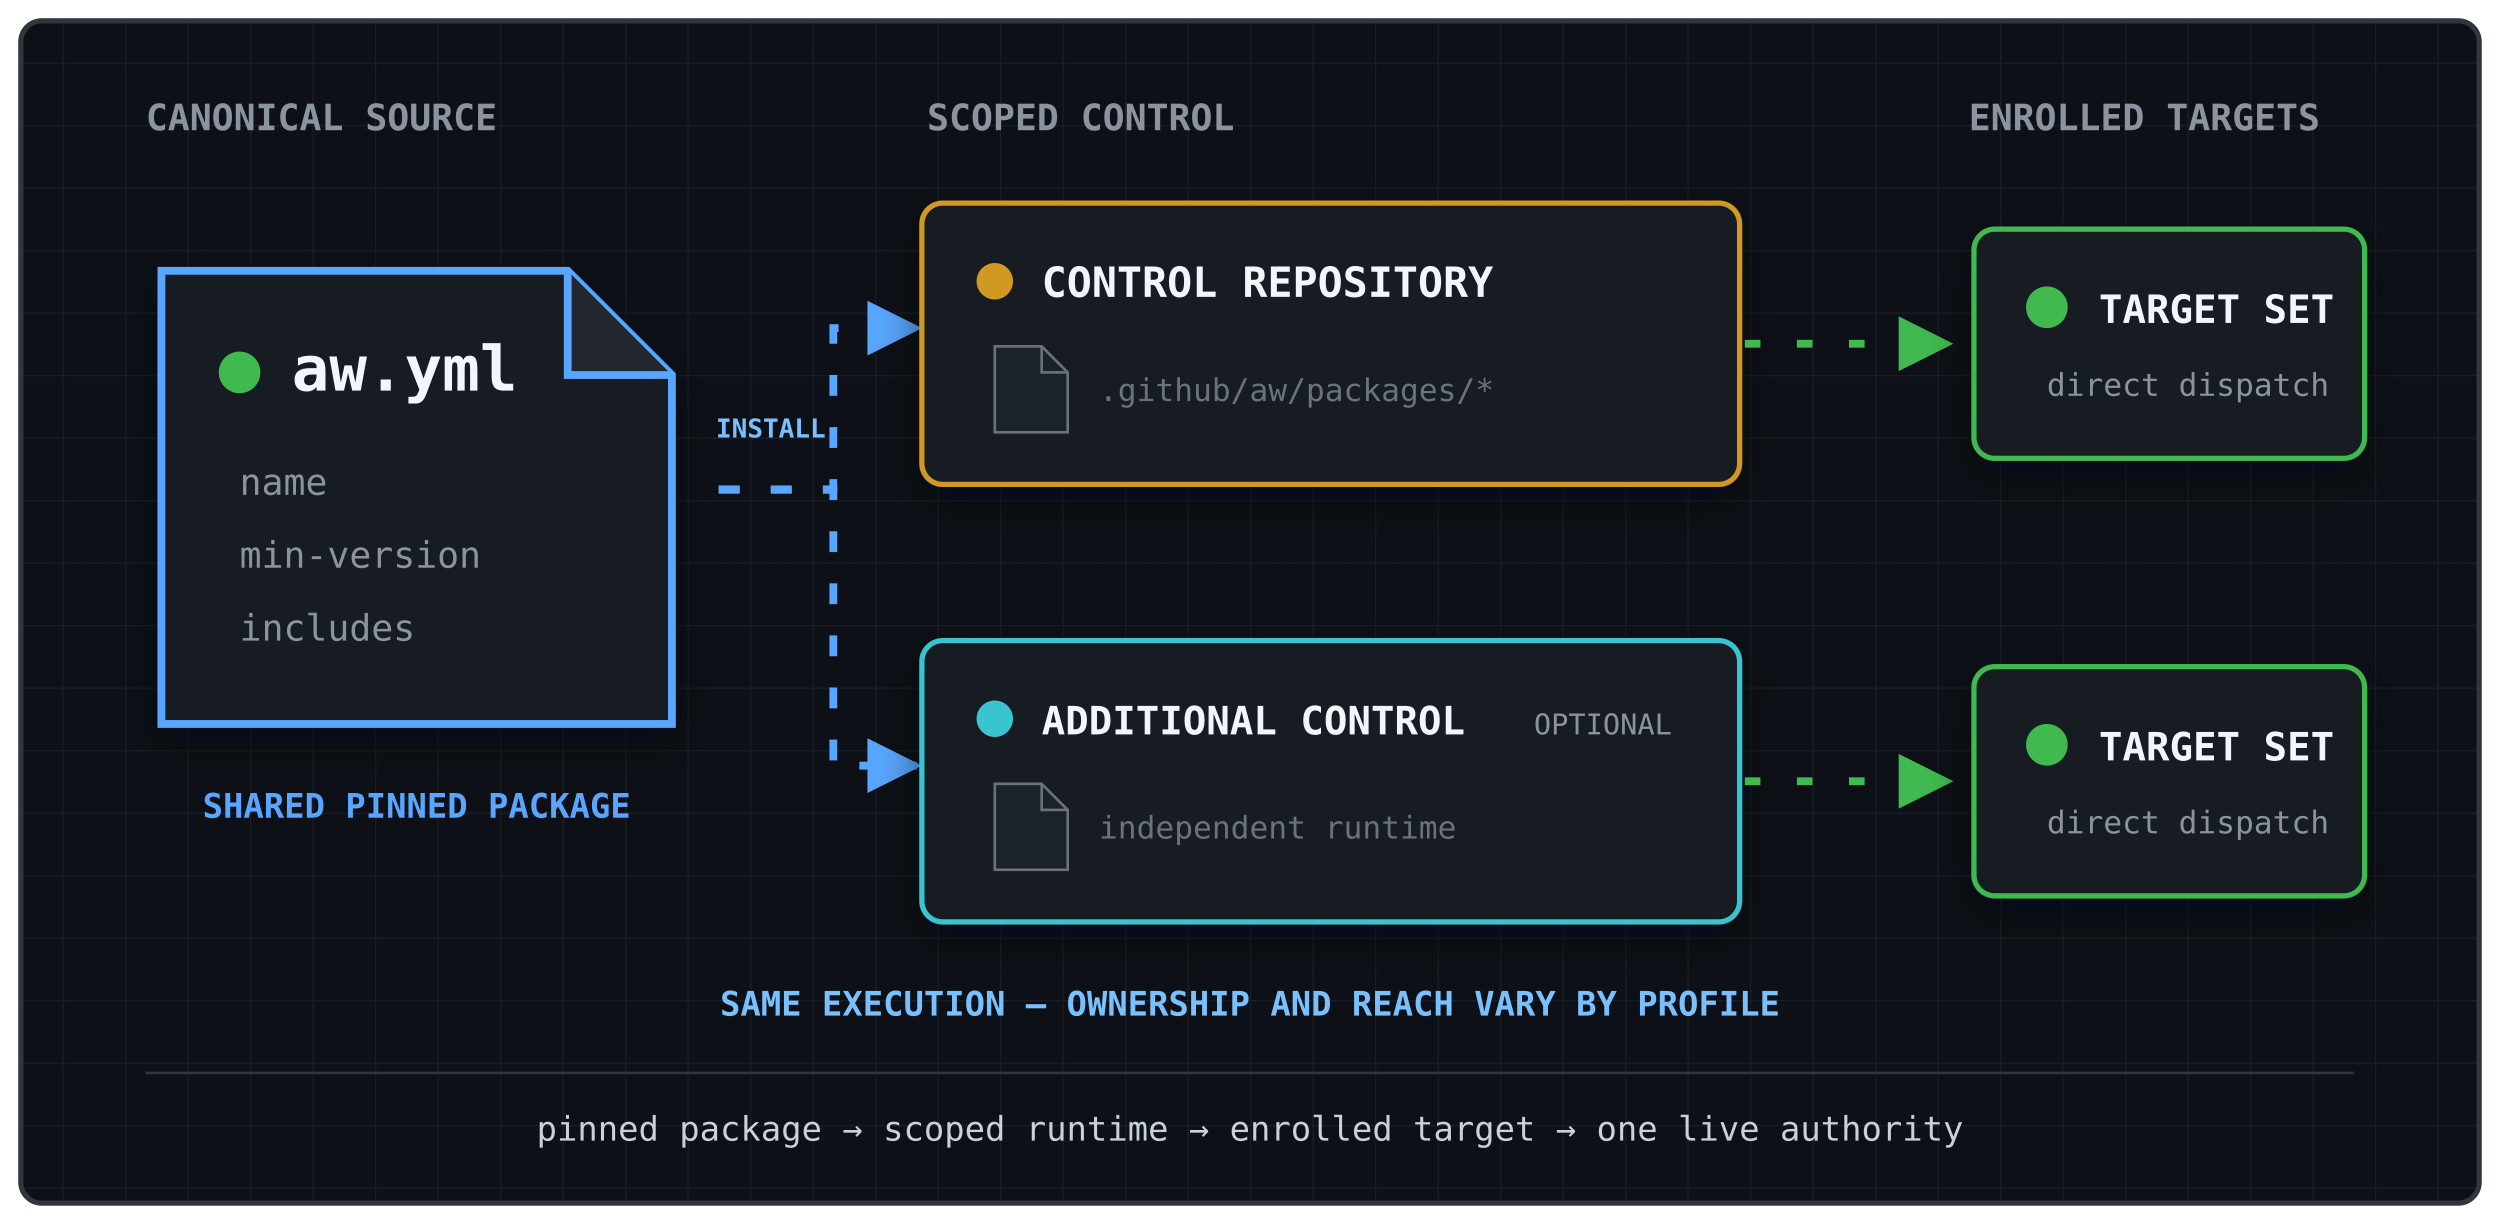
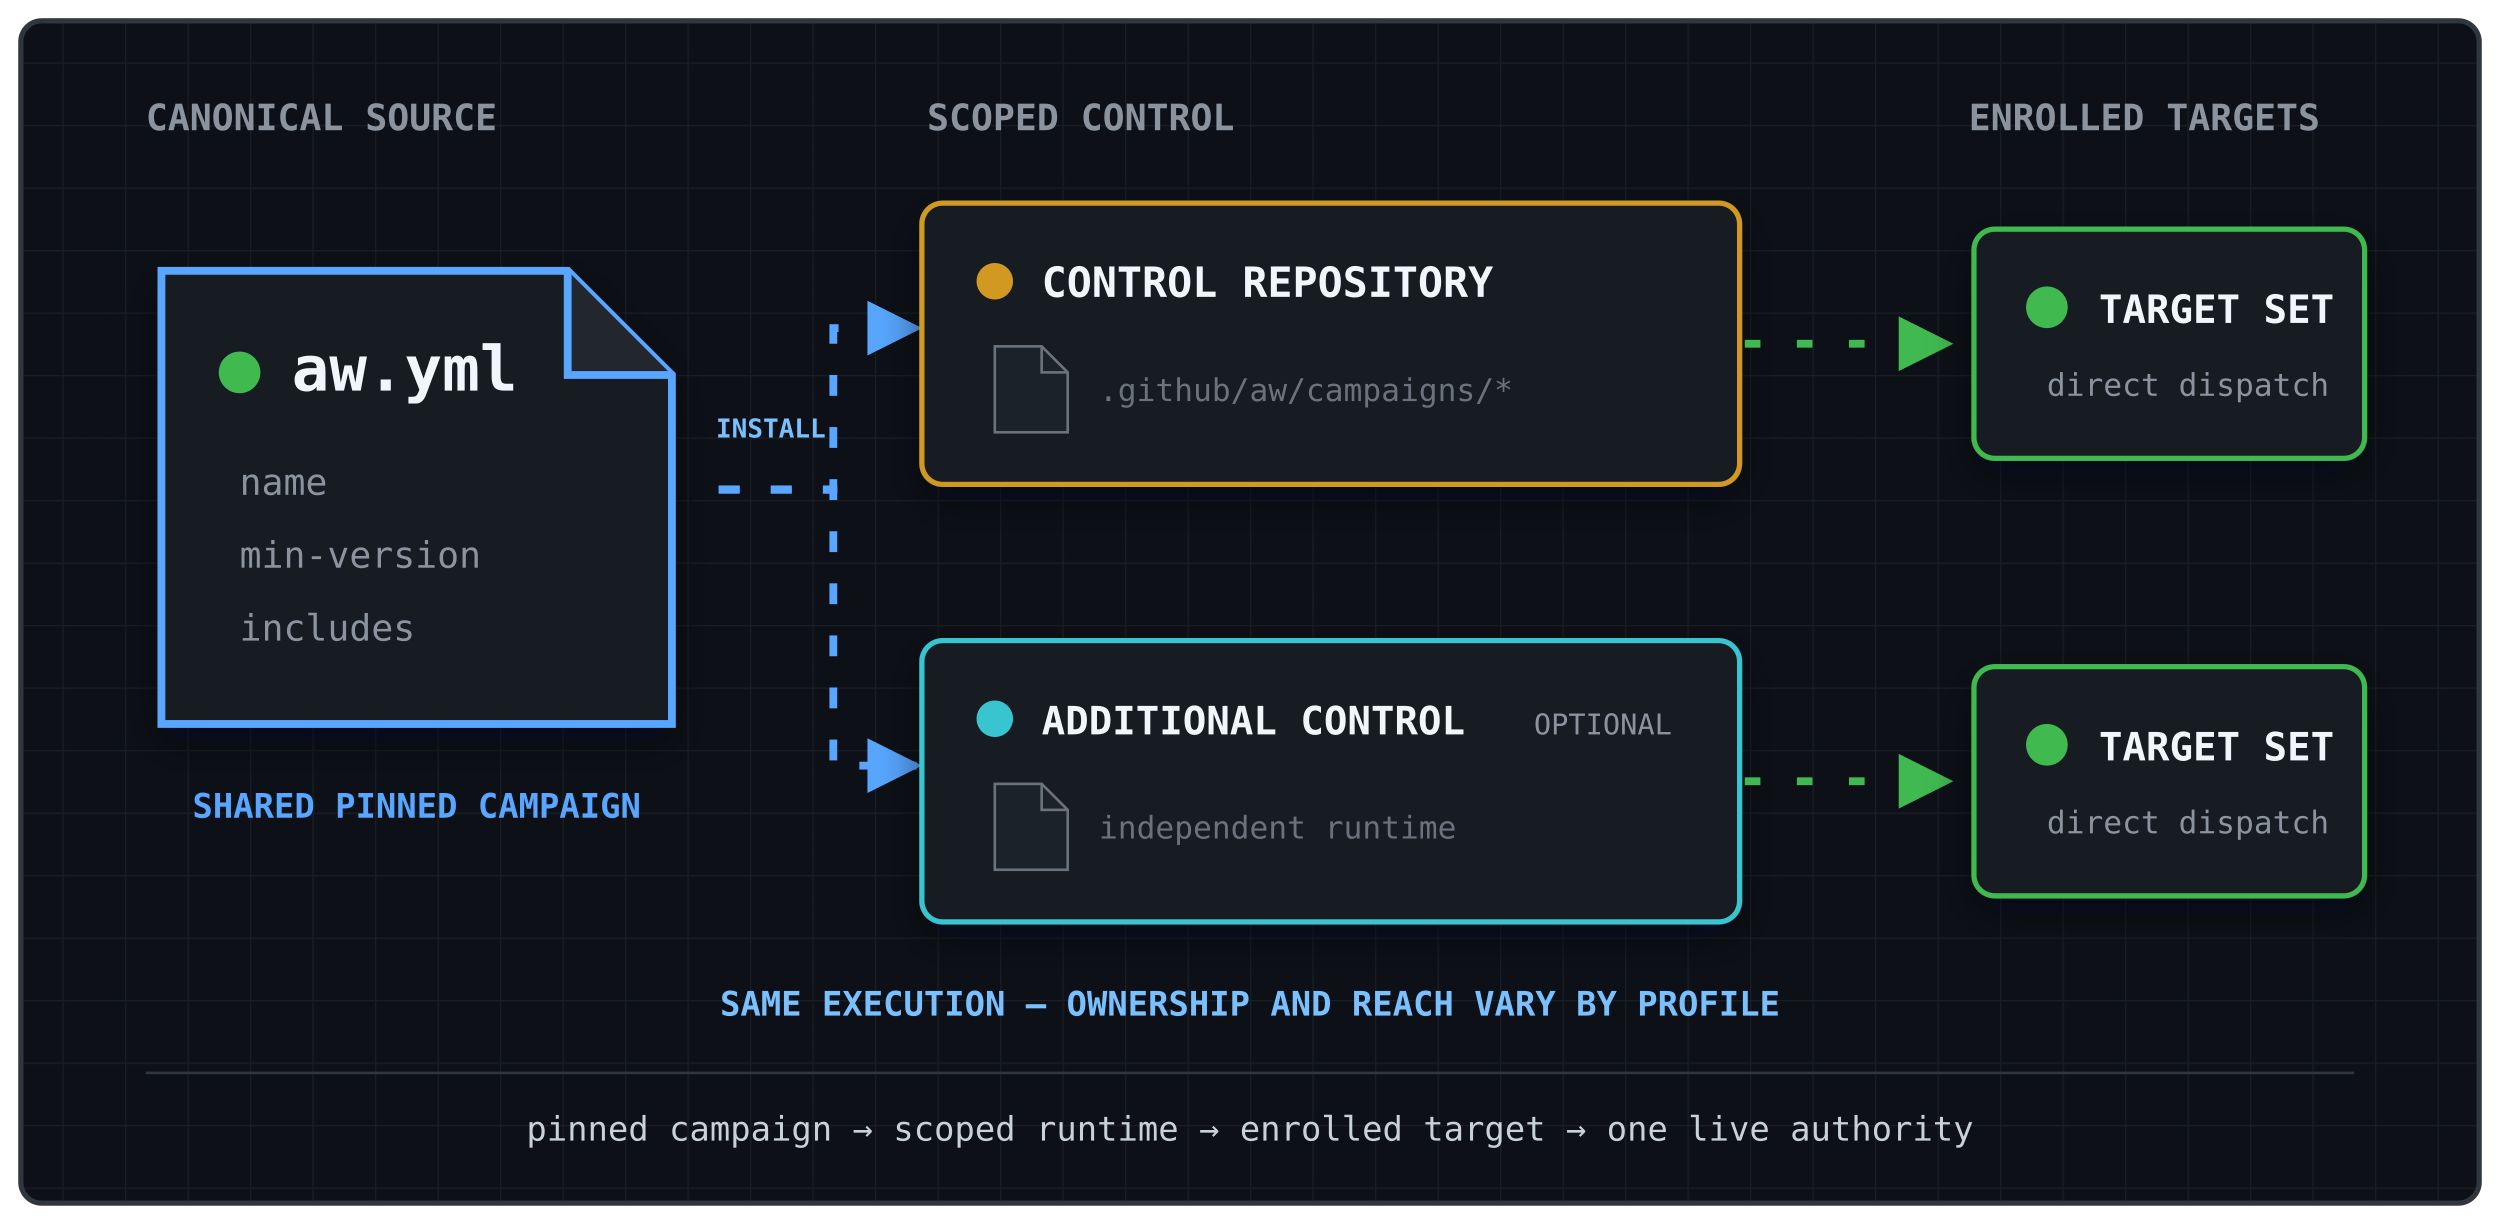
<svg xmlns="http://www.w3.org/2000/svg" viewBox="0 0 960 470" role="img" aria-labelledby="title description">
  <defs>
    <pattern id="grid" width="24" height="24" patternUnits="userSpaceOnUse">
      <path d="M24 0H0V24" fill="none" stroke="#30363d" stroke-width="1" opacity="0.35" />
    </pattern>
    <filter id="shadow" x="-20%" y="-20%" width="140%" height="140%">
      <feDropShadow dx="0" dy="6" stdDeviation="8" flood-color="#010409" flood-opacity="0.55" />
    </filter>
    <marker id="arrow-blue" viewBox="0 0 10 10" refX="9" refY="5" markerWidth="7" markerHeight="7" orient="auto-start-reverse">
      <path d="M0 0L10 5L0 10Z" fill="#58a6ff" />
    </marker>
    <marker id="arrow-green" viewBox="0 0 10 10" refX="9" refY="5" markerWidth="7" markerHeight="7" orient="auto-start-reverse">
      <path d="M0 0L10 5L0 10Z" fill="#3fb950" />
    </marker>
  </defs>
  <style>
-     .package-flow { stroke-dasharray: 8 12; animation: package-flow 4s linear infinite; }
+     .campaign-flow { stroke-dasharray: 8 12; animation: campaign-flow 4s linear infinite; }
    .dispatch-flow { stroke-dasharray: 6 14; animation: dispatch-flow 3.2s linear infinite; }
    .manifest { opacity: 0.72; animation: manifest-ready 4.8s ease-in-out infinite; }
    .manifest-b { animation-delay: 0.8s; }
    .target-dot { animation: target-pulse 3.2s ease-in-out infinite; transform-box: fill-box; transform-origin: center; }
    .target-dot-b { animation-delay: 0.6s; }
-     @keyframes package-flow { to { stroke-dashoffset: -36; } }
+     @keyframes campaign-flow { to { stroke-dashoffset: -36; } }
    @keyframes dispatch-flow { to { stroke-dashoffset: -36; } }
    @keyframes manifest-ready { 0%, 20%, 100% { opacity: 0.72; } 45%, 75% { opacity: 1; } }
    @keyframes target-pulse { 0%, 100% { transform: scale(0.92); opacity: 0.72; } 50% { transform: scale(1.08); opacity: 1; } }
    @media (prefers-reduced-motion: reduce) {
-       .package-flow, .dispatch-flow, .manifest, .target-dot { animation: none; }
+       .campaign-flow, .dispatch-flow, .manifest, .target-dot { animation: none; }
      .manifest, .target-dot { opacity: 1; }
    }
  </style>
  <rect x="8" y="8" width="944" height="454" rx="8" fill="#0d1117" stroke="#30363d" stroke-width="2" />
  <rect x="8" y="8" width="944" height="454" rx="8" fill="url(#grid)" />
  <text x="56" y="50" fill="#8b949e" font-family="ui-monospace, SFMono-Regular, Menlo, monospace" font-size="14" font-weight="700">CANONICAL SOURCE</text>
  <text x="356" y="50" fill="#8b949e" font-family="ui-monospace, SFMono-Regular, Menlo, monospace" font-size="14" font-weight="700">SCOPED CONTROL</text>
  <text x="756" y="50" fill="#8b949e" font-family="ui-monospace, SFMono-Regular, Menlo, monospace" font-size="14" font-weight="700">ENROLLED TARGETS</text>
  <g filter="url(#shadow)">
    <path d="M62 104H218L258 144V278H62Z" fill="#161b22" stroke="#58a6ff" stroke-width="3" />
    <path d="M218 104V144H258" fill="#21262d" stroke="#58a6ff" stroke-width="3" />
    <circle cx="92" cy="143" r="8" fill="#3fb950" />
    <text x="112" y="150" fill="#f0f6fc" font-family="ui-monospace, SFMono-Regular, Menlo, monospace" font-size="24" font-weight="800">aw.yml</text>
    <text x="92" y="190" fill="#8b949e" font-family="ui-monospace, SFMono-Regular, Menlo, monospace" font-size="14">name</text>
    <text x="92" y="218" fill="#8b949e" font-family="ui-monospace, SFMono-Regular, Menlo, monospace" font-size="14">min-version</text>
    <text x="92" y="246" fill="#8b949e" font-family="ui-monospace, SFMono-Regular, Menlo, monospace" font-size="14">includes</text>
  </g>
-   <text x="160" y="314" fill="#58a6ff" text-anchor="middle" font-family="ui-monospace, SFMono-Regular, Menlo, monospace" font-size="13" font-weight="700">SHARED PINNED PACKAGE</text>
-   <path class="package-flow" d="M276 188H320V126H352" fill="none" stroke="#58a6ff" stroke-width="3" marker-end="url(#arrow-blue)" />
-   <path class="package-flow" d="M276 188H320V294H352" fill="none" stroke="#58a6ff" stroke-width="3" marker-end="url(#arrow-blue)" />
+   <text x="160" y="314" fill="#58a6ff" text-anchor="middle" font-family="ui-monospace, SFMono-Regular, Menlo, monospace" font-size="13" font-weight="700">SHARED PINNED CAMPAIGN</text>
+   <path class="campaign-flow" d="M276 188H320V126H352" fill="none" stroke="#58a6ff" stroke-width="3" marker-end="url(#arrow-blue)" />
+   <path class="campaign-flow" d="M276 188H320V294H352" fill="none" stroke="#58a6ff" stroke-width="3" marker-end="url(#arrow-blue)" />
  <text x="296" y="168" fill="#79c0ff" text-anchor="middle" font-family="ui-monospace, SFMono-Regular, Menlo, monospace" font-size="10" font-weight="700">INSTALL</text>
  <g filter="url(#shadow)">
    <rect x="354" y="78" width="314" height="108" rx="8" fill="#161b22" stroke="#d29922" stroke-width="2" />
    <circle cx="382" cy="108" r="7" fill="#d29922" />
    <text x="400" y="114" fill="#f0f6fc" font-family="ui-monospace, SFMono-Regular, Menlo, monospace" font-size="16" font-weight="800">CONTROL REPOSITORY</text>
    <g class="manifest">
      <path d="M382 133H400L410 143V166H382Z" fill="#21262d" stroke="#8b949e" />
      <path d="M400 133V143H410" fill="none" stroke="#8b949e" />
-       <text x="422" y="154" fill="#8b949e" font-family="ui-monospace, SFMono-Regular, Menlo, monospace" font-size="12">.github/aw/packages/*</text>
+       <text x="422" y="154" fill="#8b949e" font-family="ui-monospace, SFMono-Regular, Menlo, monospace" font-size="12">.github/aw/campaigns/*</text>
    </g>
  </g>
  <g filter="url(#shadow)">
    <rect x="354" y="246" width="314" height="108" rx="8" fill="#161b22" stroke="#39c5cf" stroke-width="2" />
    <circle cx="382" cy="276" r="7" fill="#39c5cf" />
    <text x="400" y="282" fill="#f0f6fc" font-family="ui-monospace, SFMono-Regular, Menlo, monospace" font-size="15" font-weight="800">ADDITIONAL CONTROL</text>
    <text x="642" y="282" fill="#8b949e" text-anchor="end" font-family="ui-monospace, SFMono-Regular, Menlo, monospace" font-size="11">OPTIONAL</text>
    <g class="manifest manifest-b">
      <path d="M382 301H400L410 311V334H382Z" fill="#21262d" stroke="#8b949e" />
      <path d="M400 301V311H410" fill="none" stroke="#8b949e" />
      <text x="422" y="322" fill="#8b949e" font-family="ui-monospace, SFMono-Regular, Menlo, monospace" font-size="12">independent runtime</text>
    </g>
  </g>
  <path class="dispatch-flow" d="M670 132H748" fill="none" stroke="#3fb950" stroke-width="3" marker-end="url(#arrow-green)" />
  <path class="dispatch-flow" d="M670 300H748" fill="none" stroke="#3fb950" stroke-width="3" marker-end="url(#arrow-green)" />
  <g filter="url(#shadow)">
    <rect x="758" y="88" width="150" height="88" rx="8" fill="#161b22" stroke="#3fb950" stroke-width="2" />
    <circle class="target-dot" cx="786" cy="118" r="8" fill="#3fb950" />
    <text x="806" y="124" fill="#f0f6fc" font-family="ui-monospace, SFMono-Regular, Menlo, monospace" font-size="15" font-weight="800">TARGET SET</text>
    <text x="786" y="152" fill="#8b949e" font-family="ui-monospace, SFMono-Regular, Menlo, monospace" font-size="12">direct dispatch</text>
  </g>
  <g filter="url(#shadow)">
    <rect x="758" y="256" width="150" height="88" rx="8" fill="#161b22" stroke="#3fb950" stroke-width="2" />
    <circle class="target-dot target-dot-b" cx="786" cy="286" r="8" fill="#3fb950" />
    <text x="806" y="292" fill="#f0f6fc" font-family="ui-monospace, SFMono-Regular, Menlo, monospace" font-size="15" font-weight="800">TARGET SET</text>
    <text x="786" y="320" fill="#8b949e" font-family="ui-monospace, SFMono-Regular, Menlo, monospace" font-size="12">direct dispatch</text>
  </g>
  <text x="480" y="390" fill="#79c0ff" text-anchor="middle" font-family="ui-monospace, SFMono-Regular, Menlo, monospace" font-size="13" font-weight="700">SAME EXECUTION — OWNERSHIP AND REACH VARY BY PROFILE</text>
  <line x1="56" y1="412" x2="904" y2="412" stroke="#30363d" />
-   <text x="480" y="438" fill="#c9d1d9" text-anchor="middle" font-family="ui-monospace, SFMono-Regular, Menlo, monospace" font-size="13">pinned package → scoped runtime → enrolled target → one live authority</text>
+   <text x="480" y="438" fill="#c9d1d9" text-anchor="middle" font-family="ui-monospace, SFMono-Regular, Menlo, monospace" font-size="13">pinned campaign → scoped runtime → enrolled target → one live authority</text>
</svg>
